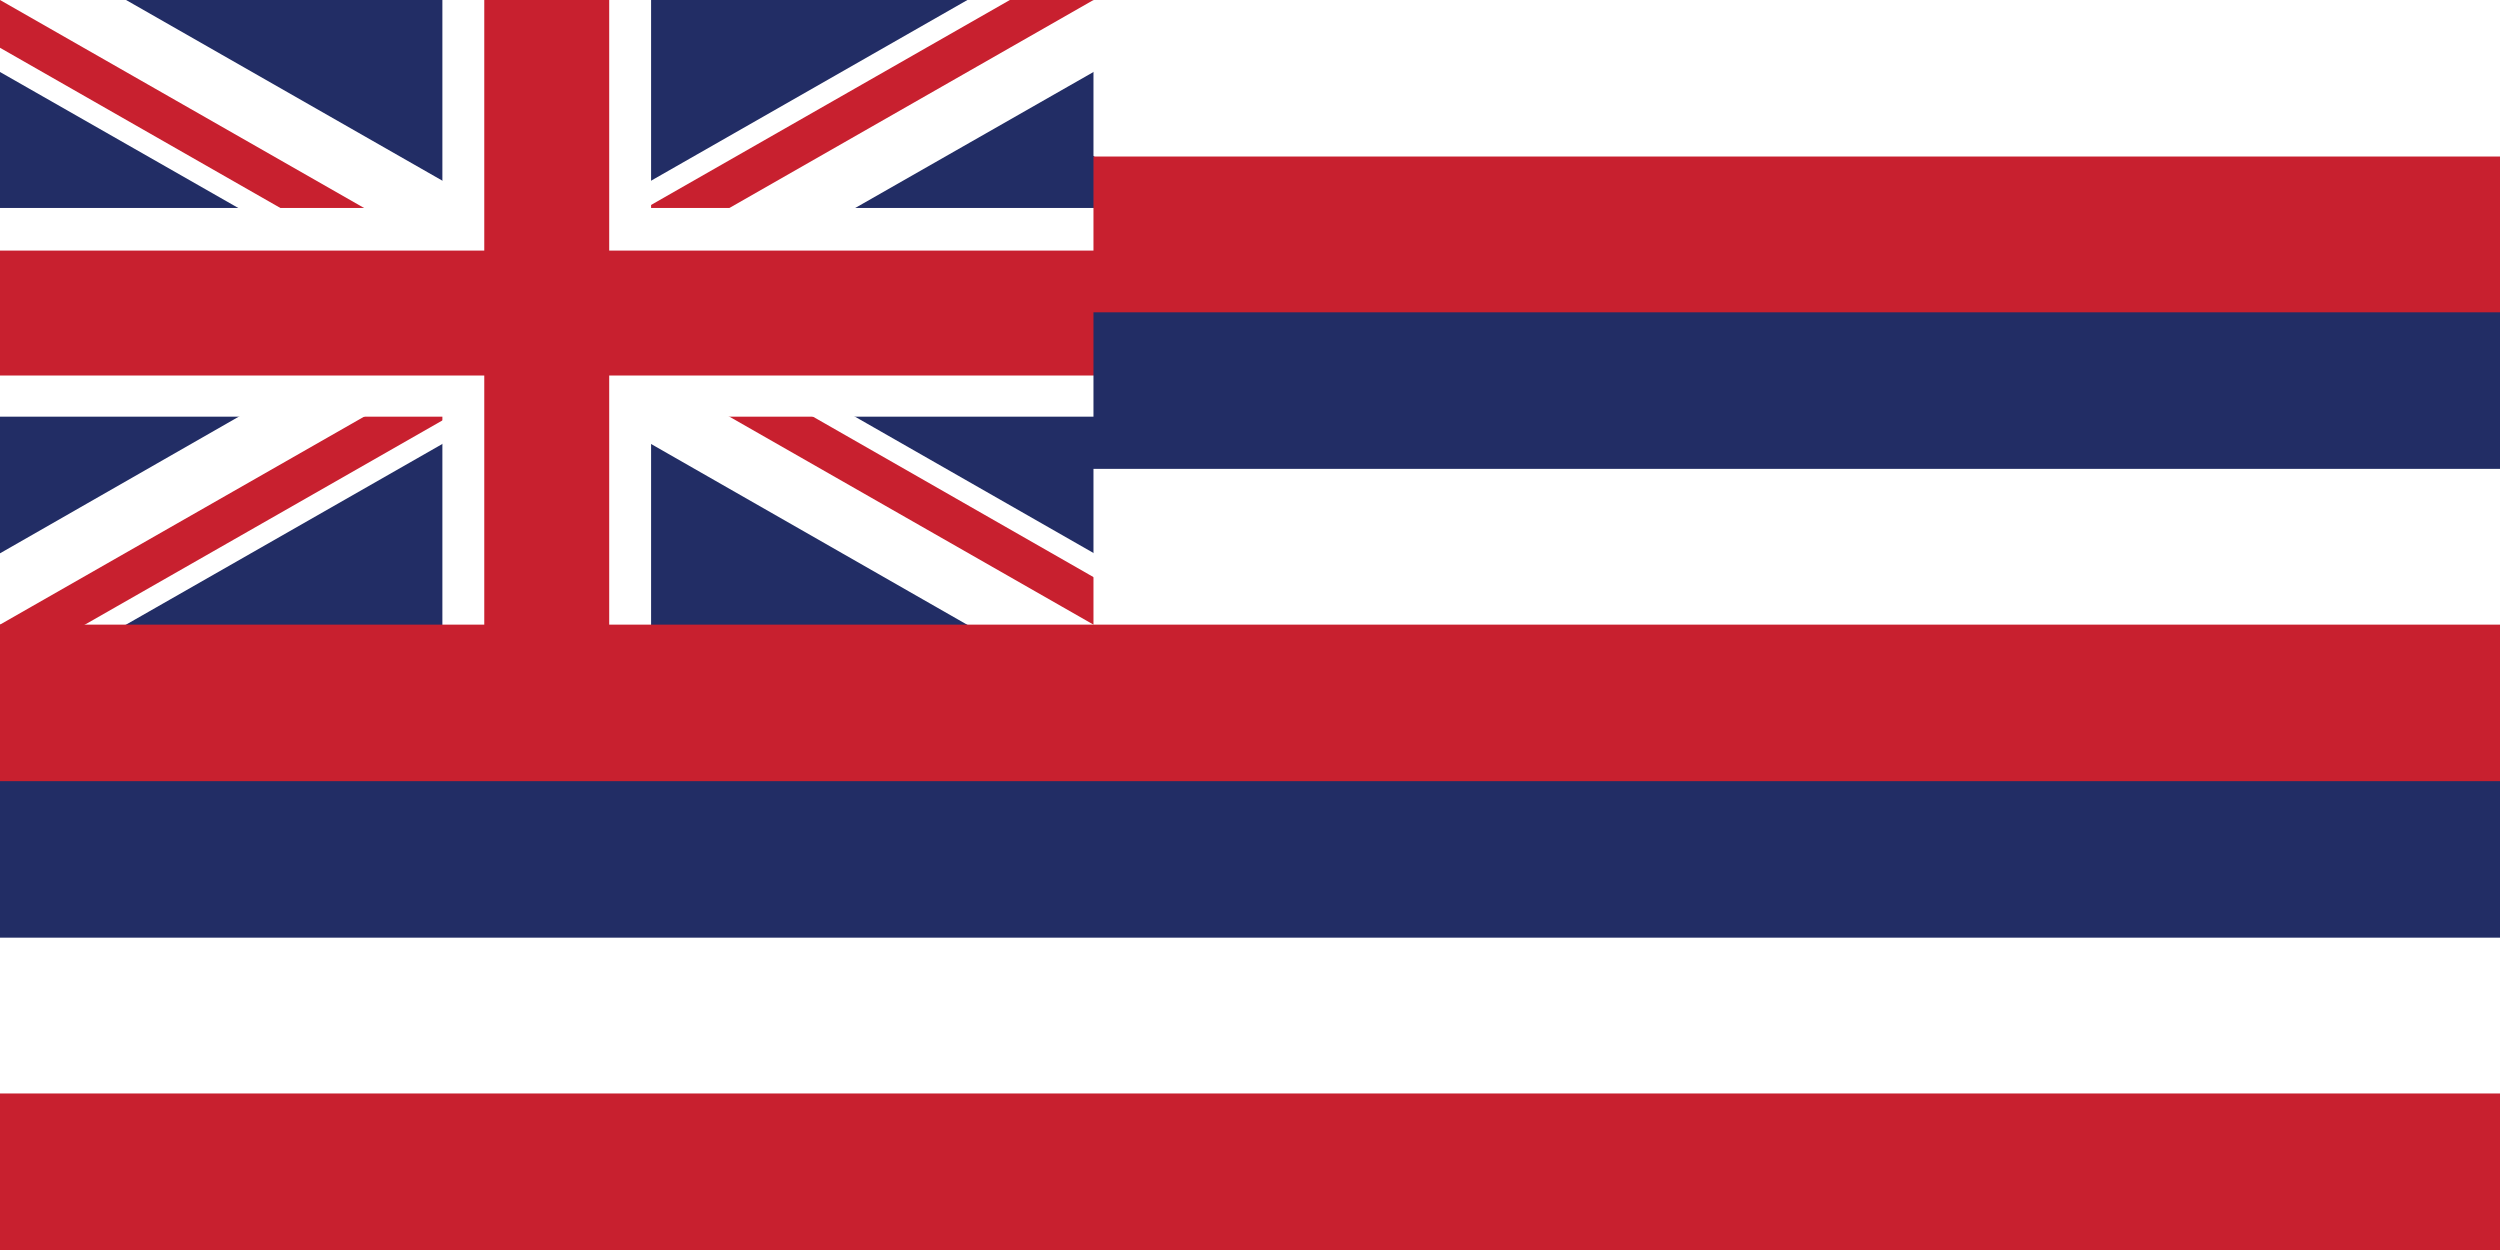
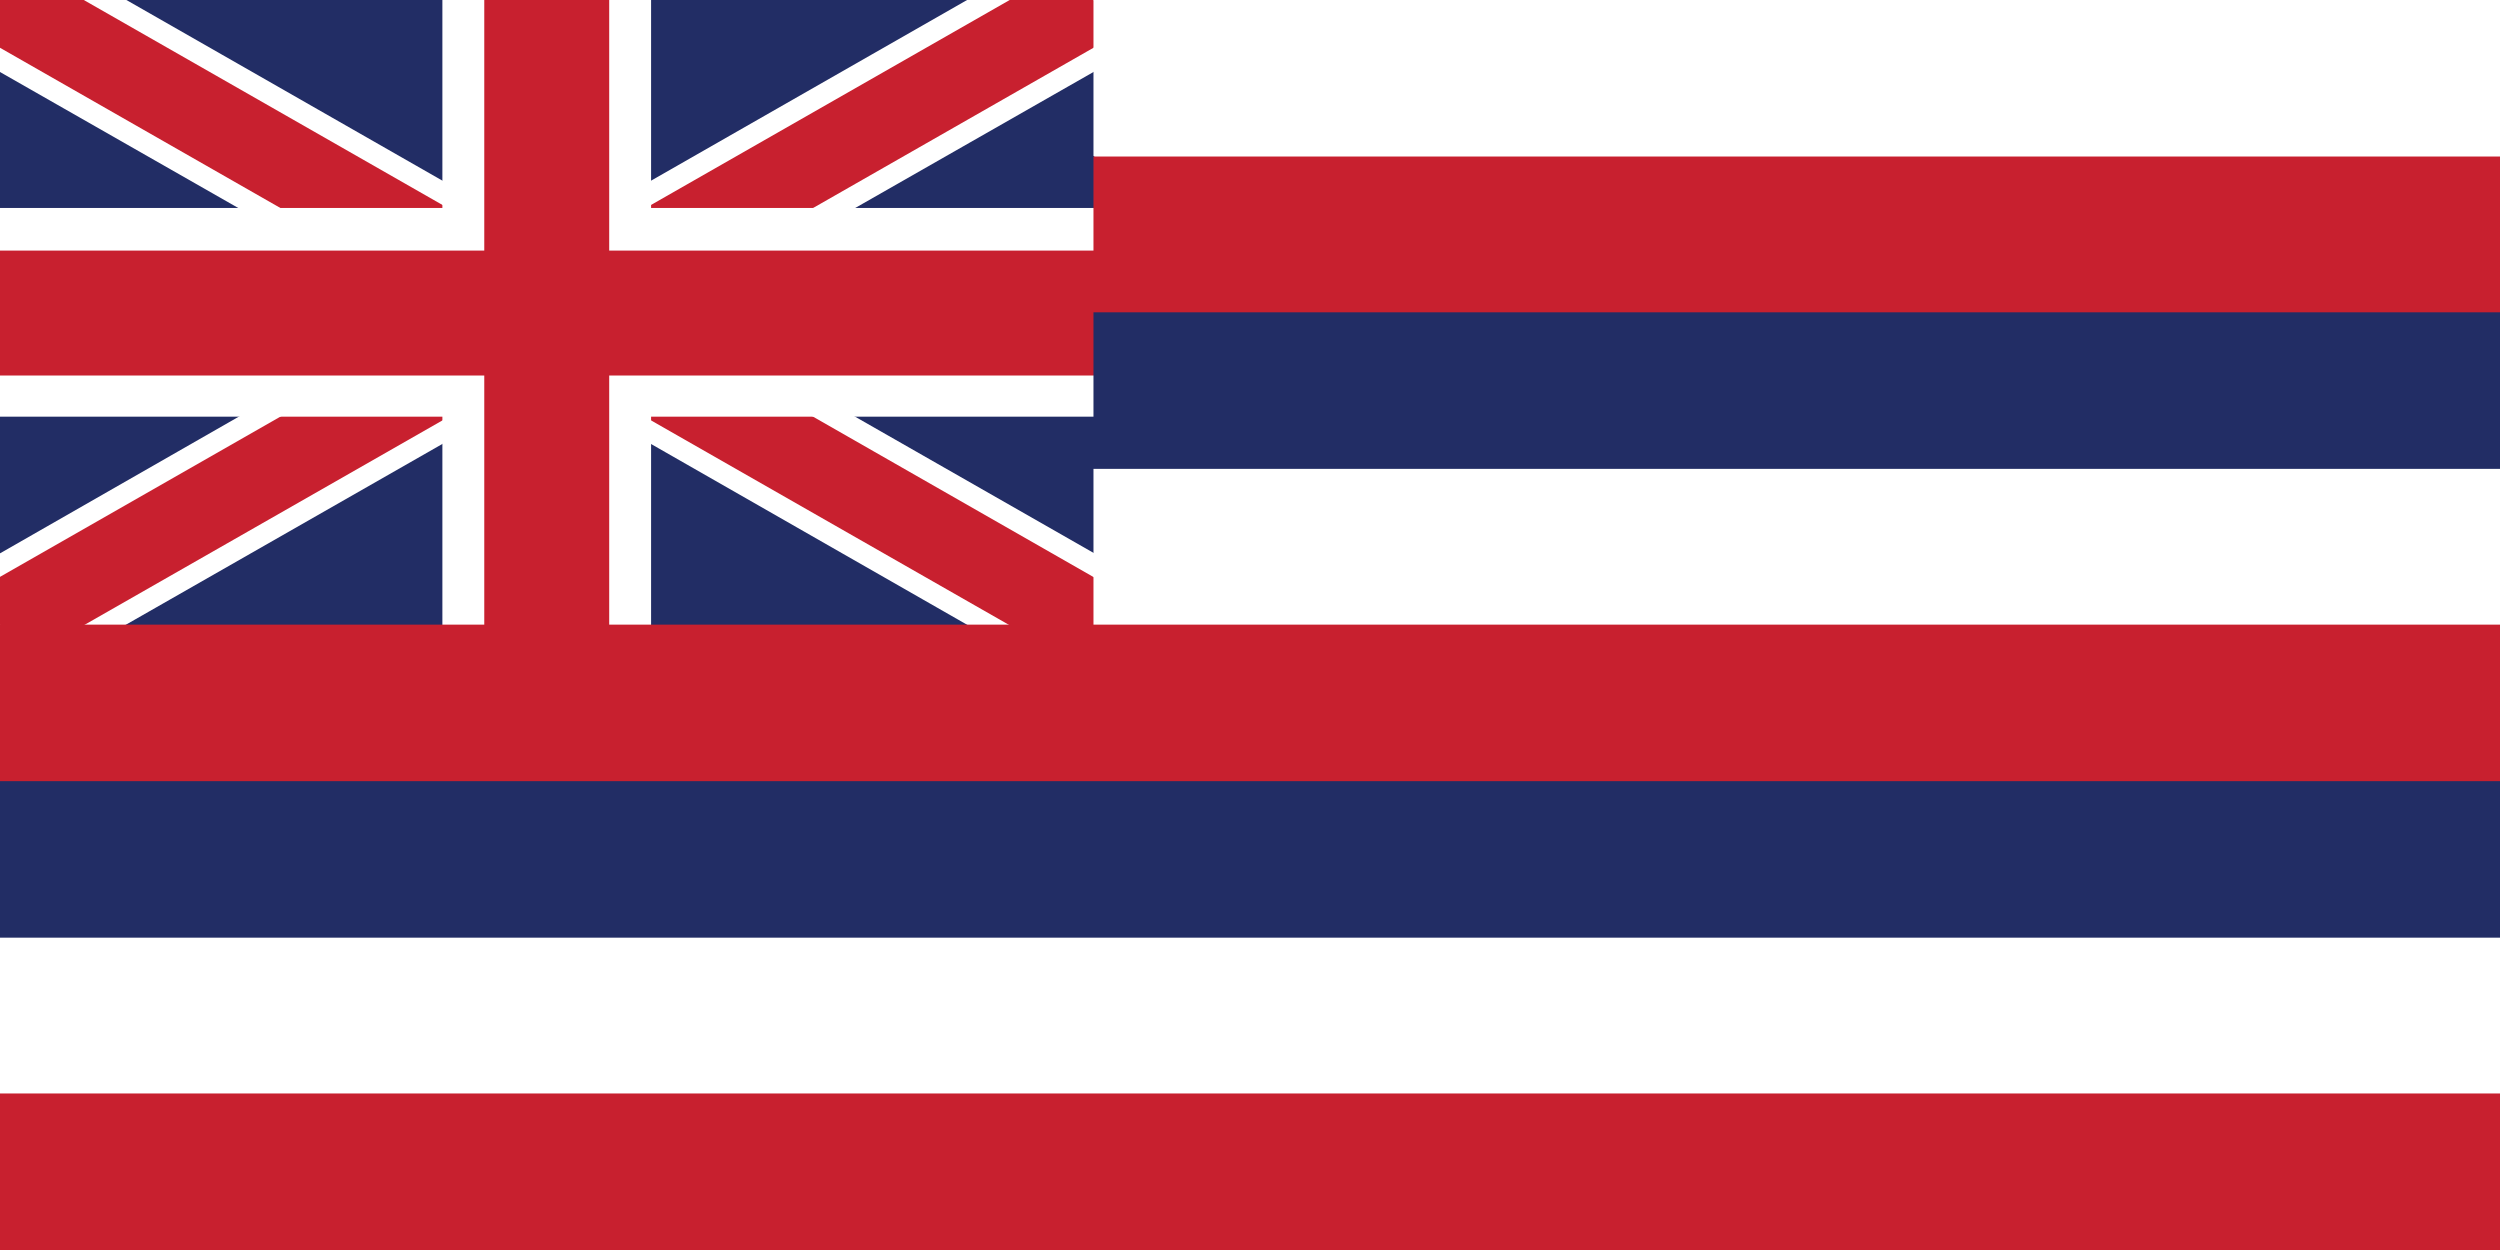
<svg xmlns="http://www.w3.org/2000/svg" id="Layer_2" data-name="Layer 2" viewBox="0 0 34.02 17.01">
  <defs>
    <style>
      .cls-1 {
        fill: #222d65;
      }

      .cls-2 {
        fill: #fff;
      }

-       .cls-3 {
-         fill: none;
-       }
- 
-       .cls-4 {
-         clip-path: url(#clippath-1);
-       }
- 
      .cls-5 {
        fill: #c8202f;
      }
- 
-       .cls-6 {
-         clip-path: url(#clippath);
-       }
    </style>
-     <clipPath id="clippath">
-       <rect class="cls-3" y="0" width="17.01" height="9.92" />
-     </clipPath>
-     <clipPath id="clippath-1">
-       <path class="cls-3" d="M0,0v4.25h15.59v4.25h-.71L0,0ZM14.88,0h-7.44v9.21H0v-.71L14.88,0Z" />
-     </clipPath>
  </defs>
  <g id="Layer_1-2" data-name="Layer 1">
    <g>
      <path class="cls-1" d="M0,0h34.02v17.01H0V0Z" />
-       <g class="cls-6">
-         <g>
-           <path class="cls-1" d="M0,0l19.84,11.34M14.88,0L0,8.5" />
-           <polygon class="cls-2" points="19.42 12.08 7.44 5.23 .42 9.24 -.42 7.77 5.73 4.25 -.42 .74 .42 -.74 7.44 3.27 14.46 -.74 15.3 .74 9.15 4.25 20.26 10.6 19.42 12.08" />
-         </g>
-       </g>
-       <g class="cls-4">
-         <g>
-           <path class="cls-1" d="M0,0l19.84,11.34M14.88,0L0,8.5" />
-           <polygon class="cls-5" points="19.56 11.83 7.44 4.91 .28 9 -.28 8.01 6.3 4.25 -.28 .49 .28 -.49 7.44 3.6 14.6 -.49 15.16 .49 8.58 4.25 20.12 10.85 19.56 11.83" />
-         </g>
-       </g>
+       <path class="cls-2" d="M17.01,9.92L15.64,9.92L7.44,5.23L0.42,9.24L0,8.50L0,7.53L5.73,4.25L0,0.98L0,0L1.72,0L7.44,3.27L13.16,0L14.88,0L15.30,0.74L9.15,4.25L17.01,8.74Z" />
+       <path class="cls-5" d="M17.01,9.92L16.21,9.92L7.44,4.91L0.28,9.00L0,8.50L0,7.85L6.30,4.25L0,0.65L0,0L1.14,0L7.44,3.60L13.74,0L14.88,0L15.16,0.49L8.58,4.25L17.01,9.07Z" />
      <g>
        <path class="cls-1" d="M7.44,0v9.92M0,4.25h17.01" />
        <polygon class="cls-2" points="8.86 9.92 6.02 9.92 6.02 5.67 0 5.67 0 2.83 6.02 2.83 6.02 0 8.86 0 8.86 2.83 17.01 2.83 17.01 5.67 8.86 5.67 8.86 9.92" />
      </g>
      <path class="cls-2" d="M34.02,0v2.83H15.59l-.71-.71V0h19.13ZM34.02,6.38v2.83H14.88v-2.83h19.13ZM34.02,12.76v4.25H0v-4.25h34.02Z" />
      <path class="cls-5" d="M34.02,2.13v2.98H0v-1.7h14.88v-1.28h19.13ZM34.02,8.5v2.13H0v-2.13h34.02ZM34.02,14.88v2.13H0v-2.13h34.02ZM6.59,0h1.7v9.21h-1.7V0Z" />
      <path class="cls-1" d="M34.02,4.25v1.77H14.88v-1.77h19.13Z" />
    </g>
  </g>
</svg>
